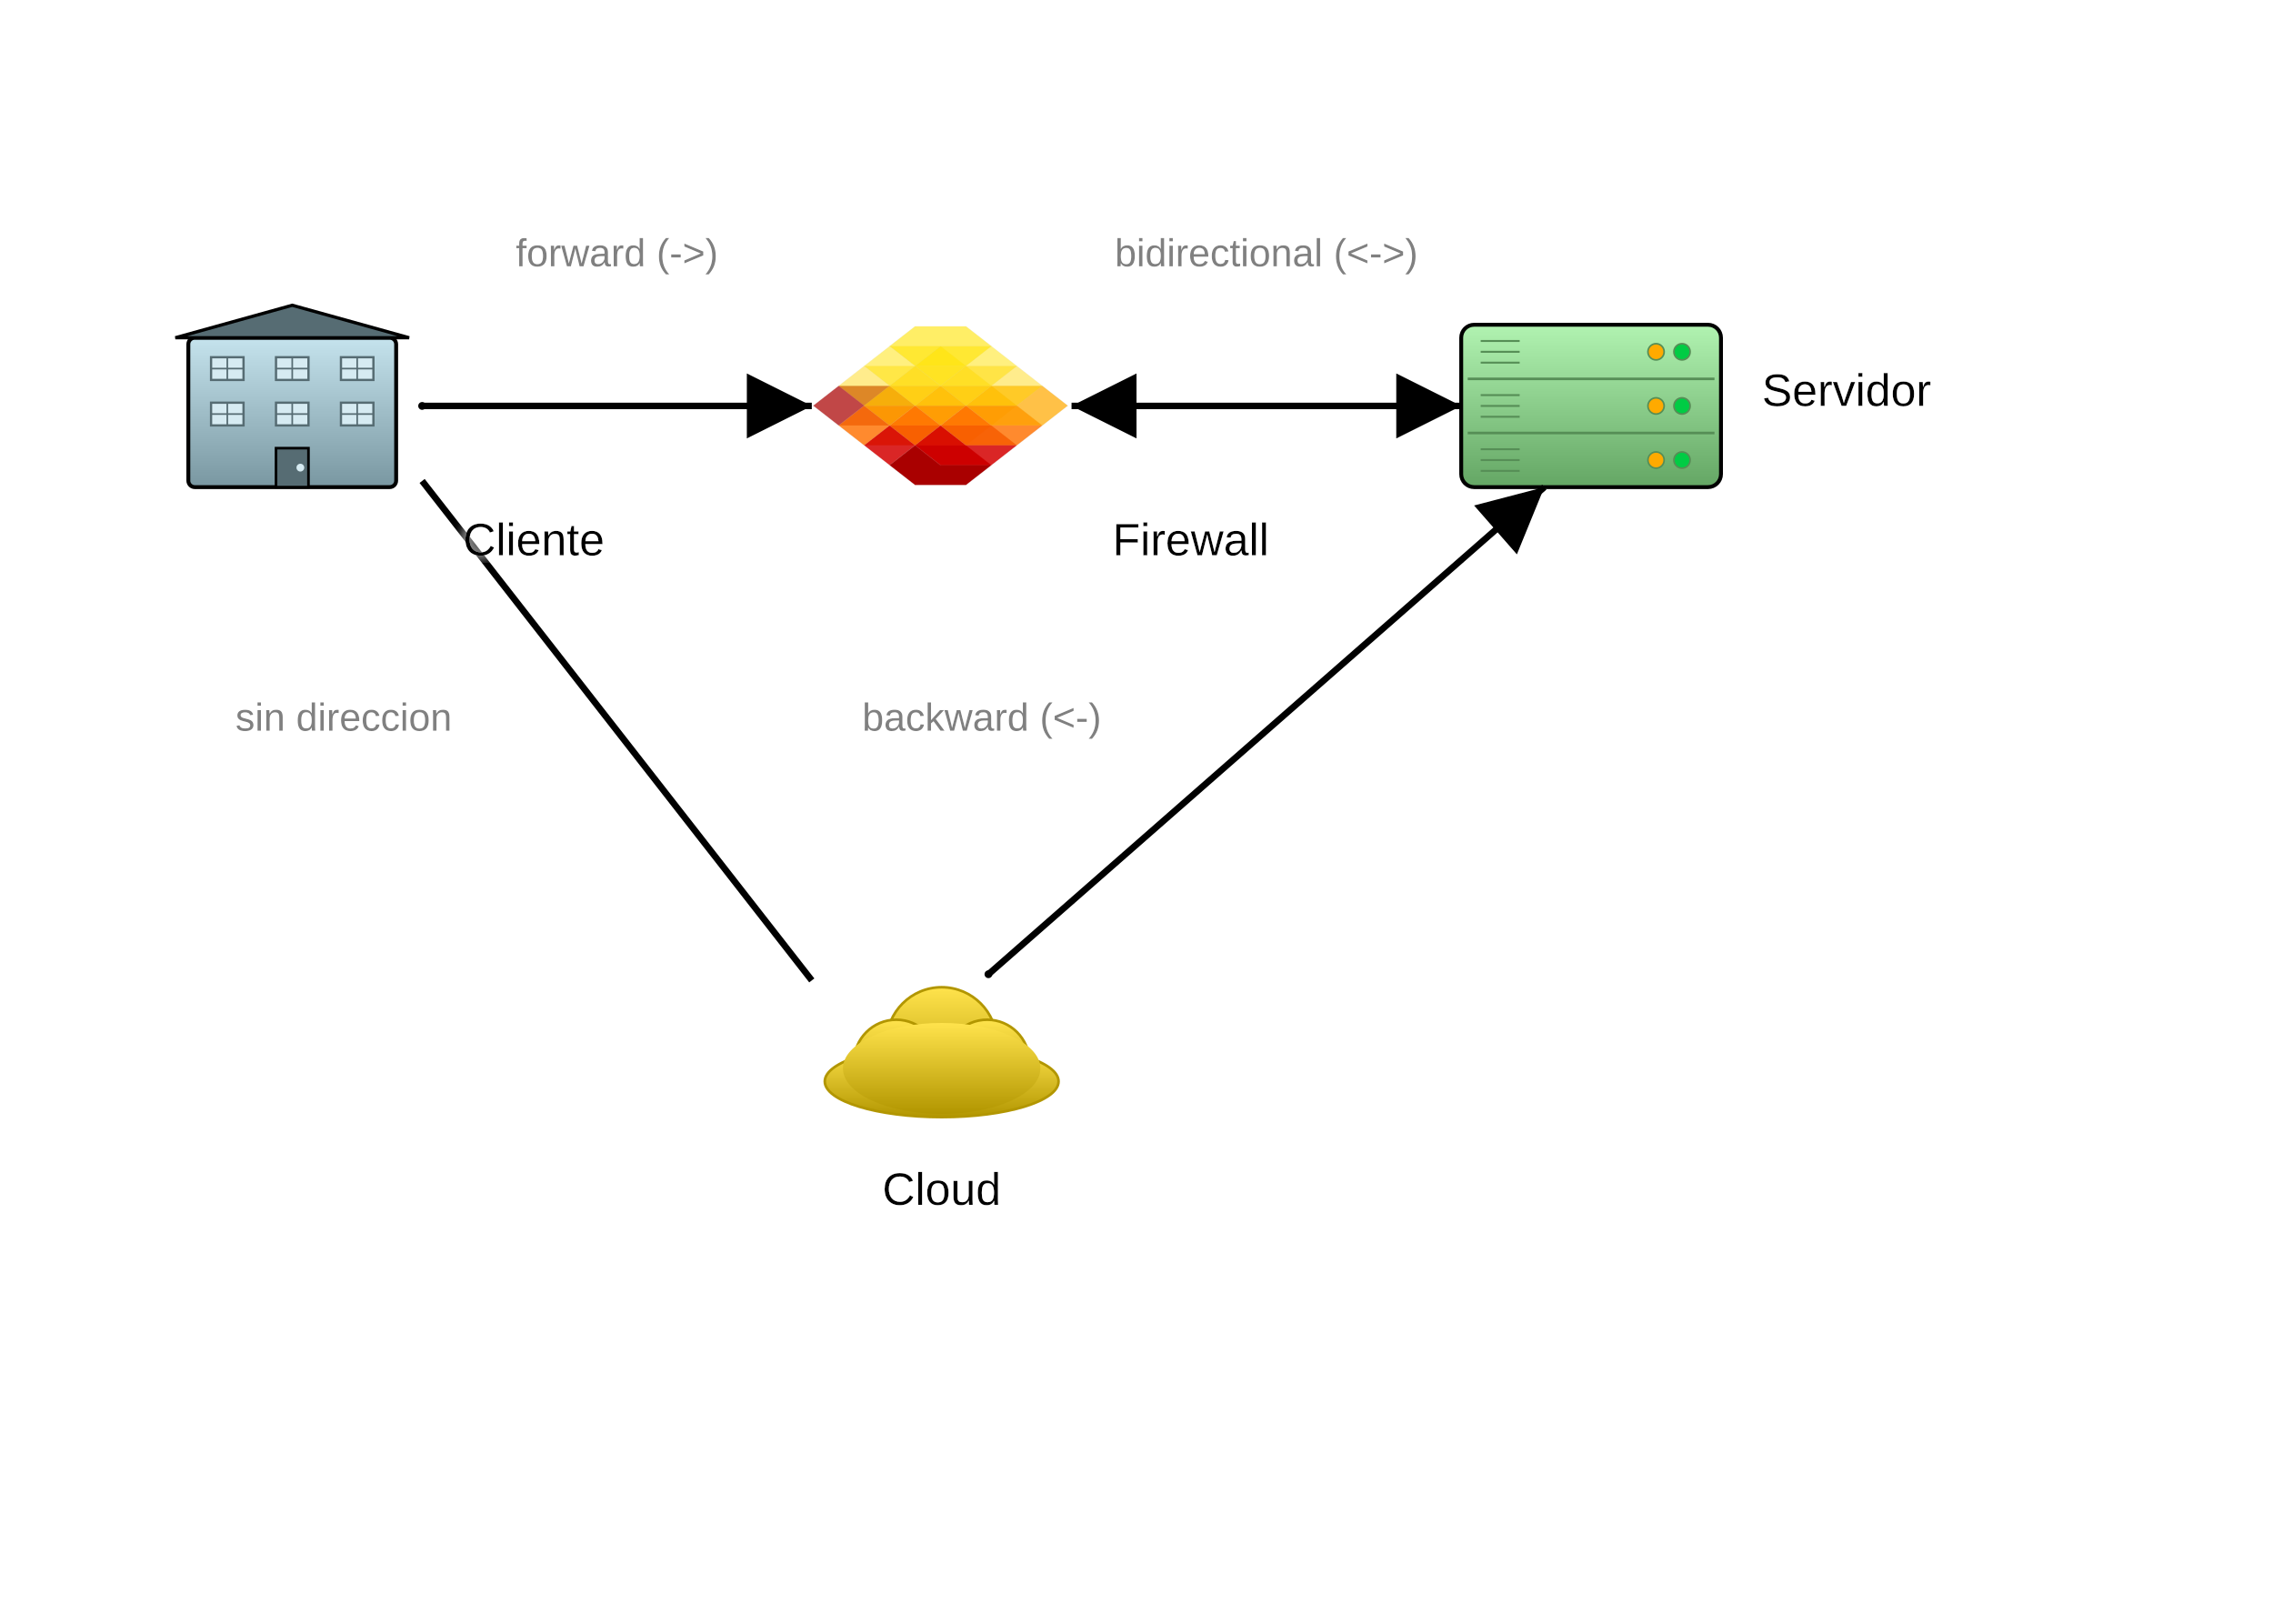
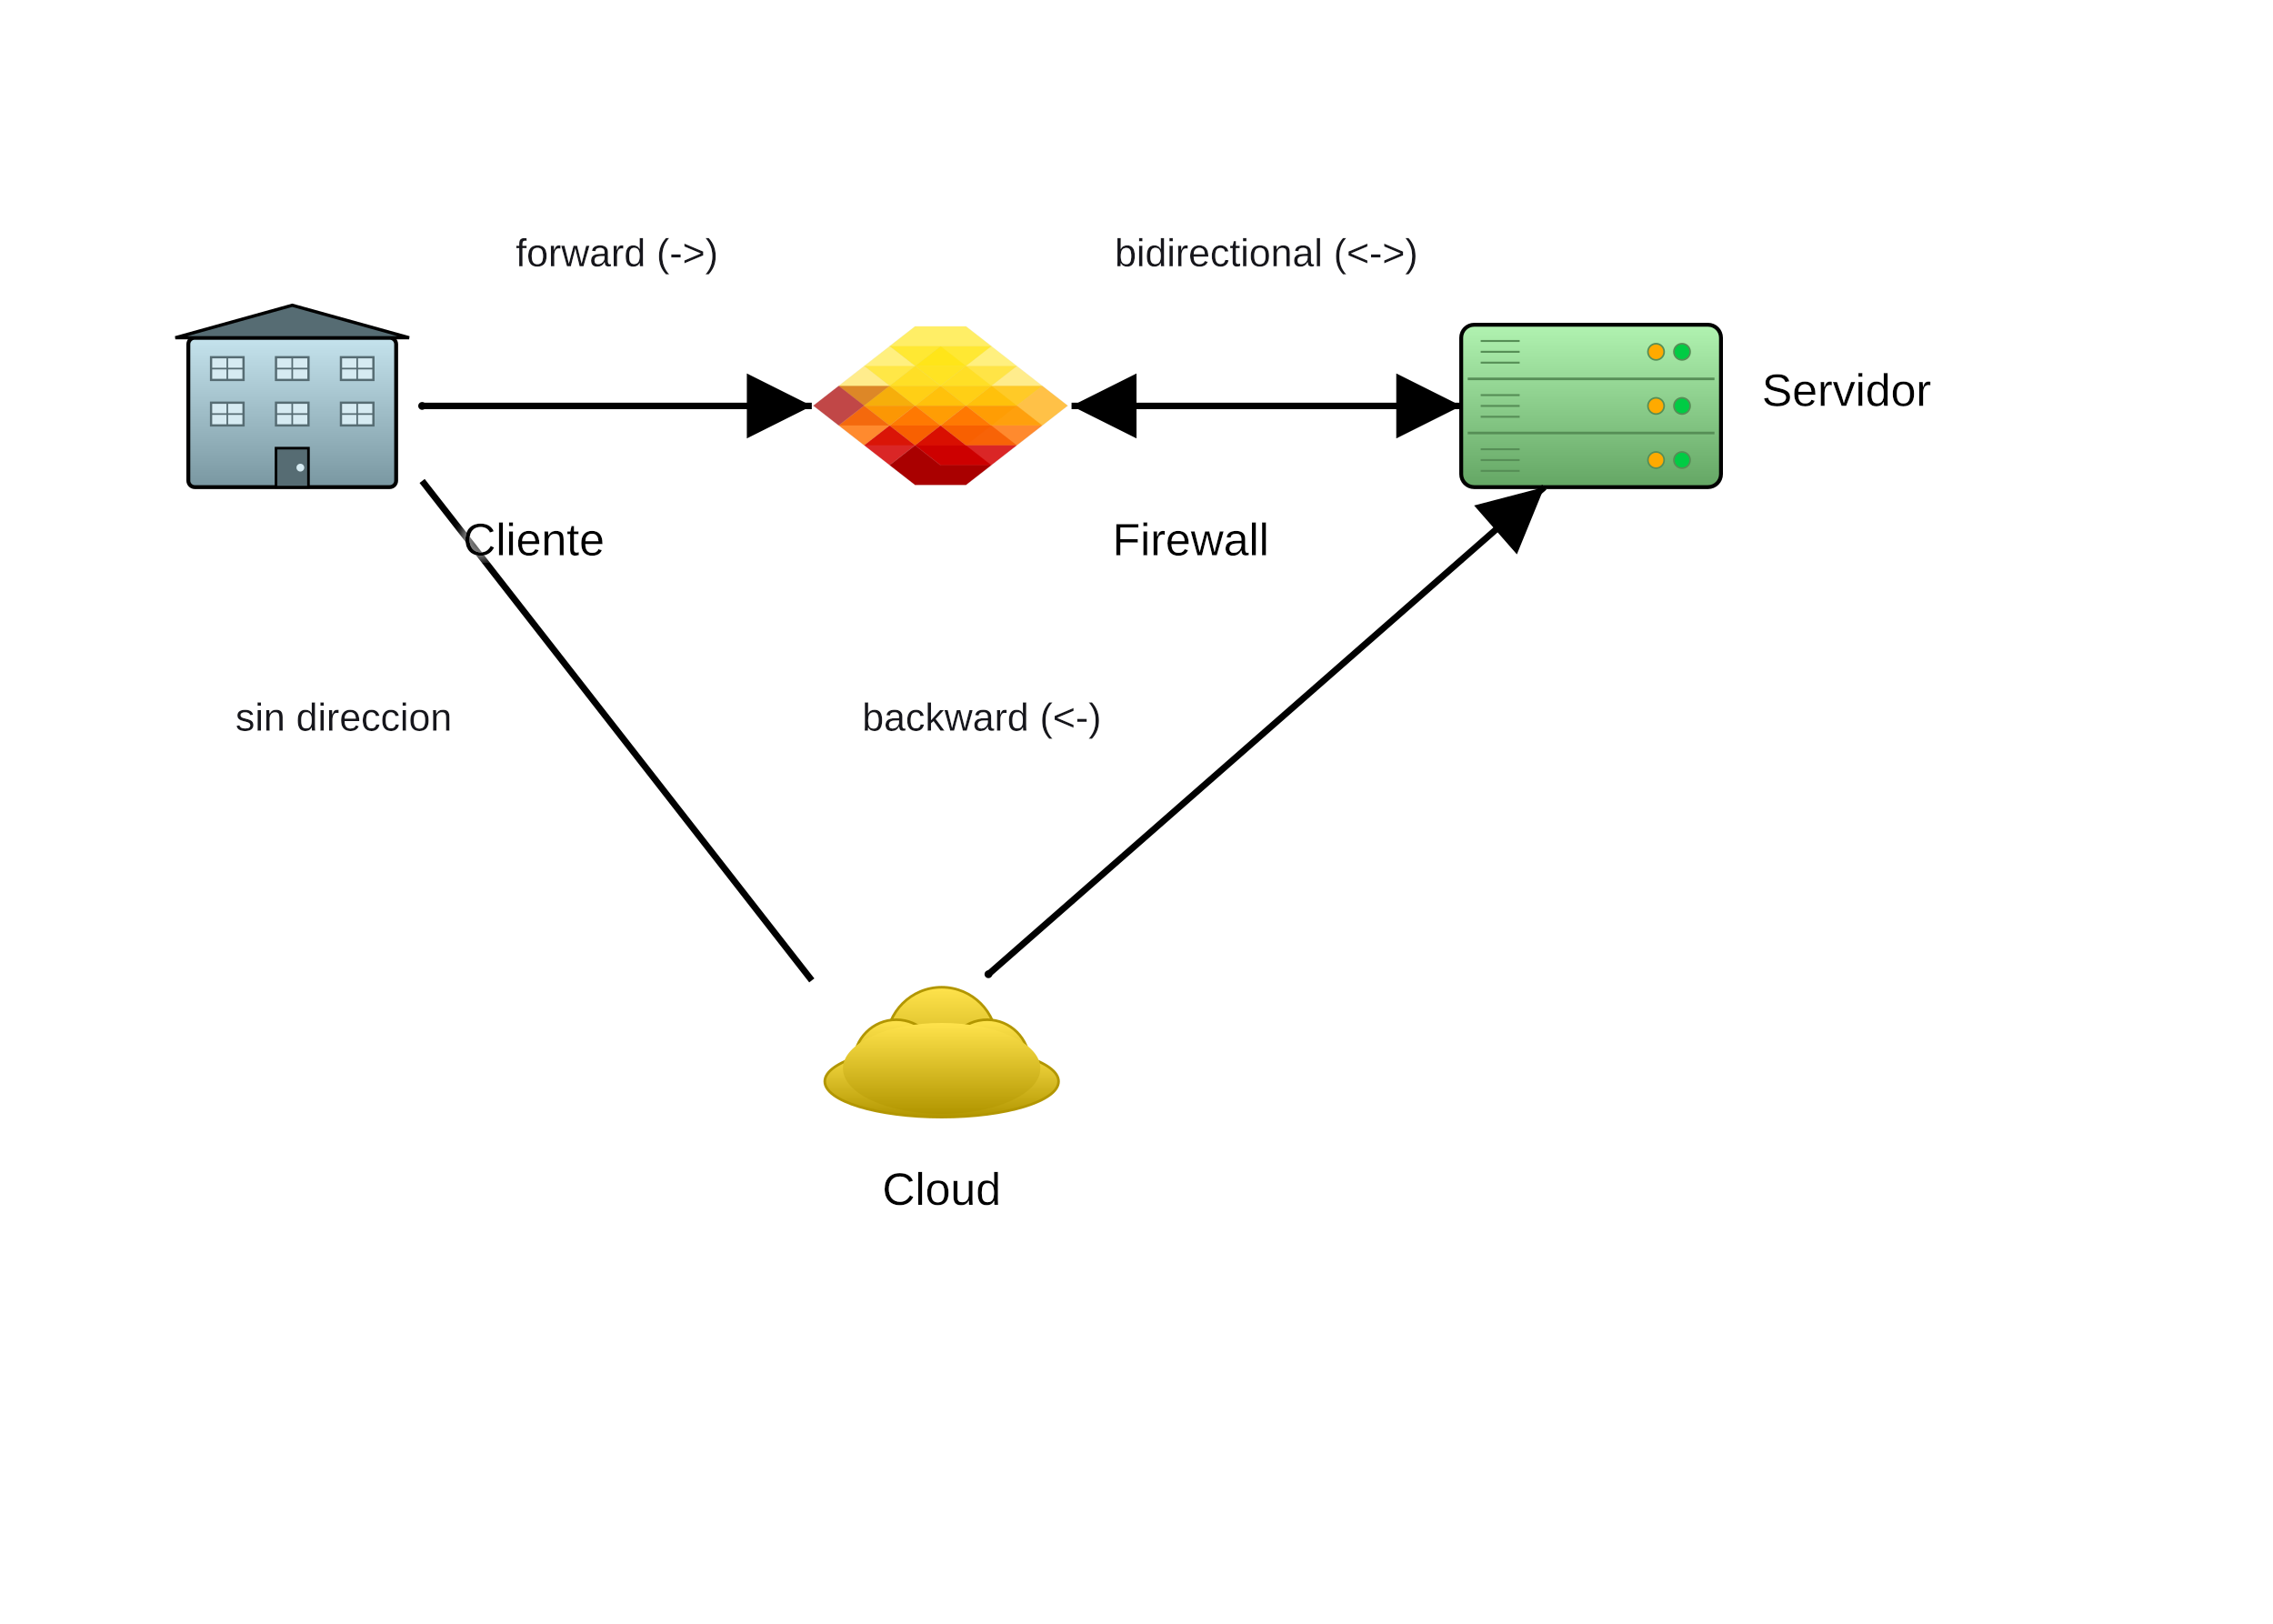
<svg xmlns="http://www.w3.org/2000/svg" baseProfile="full" height="500" version="1.1" viewBox="0,0,700,500" width="700">
  <defs>
    <filter height="140%" id="text-glow" width="140%" x="-20%" y="-20%">
      <feGaussianBlur in="SourceGraphic" result="blur" stdDeviation="2" />
      <feFlood flood-color="white" flood-opacity="1" result="color" />
      <feComposite in="color" in2="blur" operator="in" result="shadow" />
      <feMerge>
        <feMergeNode in="shadow" />
        <feMergeNode in="shadow" />
        <feMergeNode in="SourceGraphic" />
      </feMerge>
    </filter>
    <marker id="arrow-end" markerHeight="10" markerWidth="10" orient="auto" refX="10" refY="5">
      <path d="M 0 0 L 10 5 L 0 10 z" fill="black" />
    </marker>
    <marker id="arrow-start" markerHeight="10" markerWidth="10" orient="auto" refX="0" refY="5">
      <path d="M 10 0 L 0 5 L 10 10 z" fill="black" />
    </marker>
    <marker id="circle-start" markerHeight="2.4" markerUnits="userSpaceOnUse" markerWidth="2.4" orient="auto" refX="1.2" refY="1.2">
      <circle cx="1.2" cy="1.2" fill="black" r="1.2" />
    </marker>
    <marker id="circle-end" markerHeight="2.4" markerUnits="userSpaceOnUse" markerWidth="2.4" orient="auto" refX="1.2" refY="1.2">
      <circle cx="1.2" cy="1.2" fill="black" r="1.2" />
    </marker>
    <linearGradient id="gradient-cliente" x1="0%" x2="0%" y1="0%" y2="100%">
      <stop offset="0%" stop-color="#c5e3ed" />
      <stop offset="100%" stop-color="#7997a1" />
    </linearGradient>
    <linearGradient id="gradient-servidor" x1="0%" x2="0%" y1="0%" y2="100%">
      <stop offset="0%" stop-color="#b1f3b1" />
      <stop offset="100%" stop-color="#64a664" />
    </linearGradient>
    <linearGradient id="gradient-nube" x1="0%" x2="0%" y1="0%" y2="100%">
      <stop offset="0%" stop-color="#ffe34c" />
      <stop offset="100%" stop-color="#b29600" />
    </linearGradient>
  </defs>
  <g id="cliente">
    <rect fill="url(#gradient-cliente)" height="46" rx="2" ry="2" stroke="black" stroke-width="1.2" width="64" x="58" y="104" />
    <polygon fill="#566c73" points="54,104 90.0,94 126,104" stroke="black" stroke-width="1.0" />
    <rect fill="#d6ebf2" height="7" stroke="#566c73" stroke-width="0.7" width="10" x="65" y="110" />
    <line stroke="#566c73" stroke-width="0.5" x1="70.0" x2="70.0" y1="110" y2="117" />
    <line stroke="#566c73" stroke-width="0.5" x1="65" x2="75" y1="113.5" y2="113.5" />
    <rect fill="#d6ebf2" height="7" stroke="#566c73" stroke-width="0.7" width="10" x="85" y="110" />
    <line stroke="#566c73" stroke-width="0.5" x1="90.0" x2="90.0" y1="110" y2="117" />
    <line stroke="#566c73" stroke-width="0.5" x1="85" x2="95" y1="113.5" y2="113.5" />
    <rect fill="#d6ebf2" height="7" stroke="#566c73" stroke-width="0.7" width="10" x="105" y="110" />
    <line stroke="#566c73" stroke-width="0.5" x1="110.0" x2="110.0" y1="110" y2="117" />
    <line stroke="#566c73" stroke-width="0.5" x1="105" x2="115" y1="113.5" y2="113.5" />
    <rect fill="#d6ebf2" height="7" stroke="#566c73" stroke-width="0.7" width="10" x="65" y="124" />
    <line stroke="#566c73" stroke-width="0.5" x1="70.0" x2="70.0" y1="124" y2="131" />
    <line stroke="#566c73" stroke-width="0.5" x1="65" x2="75" y1="127.5" y2="127.5" />
    <rect fill="#d6ebf2" height="7" stroke="#566c73" stroke-width="0.7" width="10" x="85" y="124" />
    <line stroke="#566c73" stroke-width="0.5" x1="90.0" x2="90.0" y1="124" y2="131" />
    <line stroke="#566c73" stroke-width="0.5" x1="85" x2="95" y1="127.5" y2="127.5" />
    <rect fill="#d6ebf2" height="7" stroke="#566c73" stroke-width="0.7" width="10" x="105" y="124" />
    <line stroke="#566c73" stroke-width="0.5" x1="110.0" x2="110.0" y1="124" y2="131" />
    <line stroke="#566c73" stroke-width="0.5" x1="105" x2="115" y1="127.5" y2="127.5" />
    <rect fill="#566c73" height="12" stroke="black" stroke-width="0.8" width="10" x="85.0" y="138" />
    <circle cx="92.5" cy="144.0" fill="#d6ebf2" r="1.2" />
  </g>
  <g id="firewall">
    <g transform="translate(250,100) scale(1.568627,1.162791) translate(0,0)">
      <path d="m 211.514,221.098 -99.807,57.624 -99.807,-57.624 0,-115.248 99.807,-57.624 99.807,57.624 z" fill="#a90000" opacity="0.72" stroke="#cbcbcb" stroke-width="0.48" transform="matrix(0.0751447,0.02631765,-0.04338481,0.0455835,8.97,11.04)" />
      <path d="m 211.514,221.098 -99.807,57.624 -99.807,-57.624 0,-115.248 99.807,-57.624 99.807,57.624 z" fill="#ff7000" opacity="0.82" stroke="#cbcbcb" stroke-width="0.48" transform="matrix(0.0751447,0.02631765,-0.04338481,0.0455835,13.97,16.29)" />
      <path d="m 211.514,221.098 -99.807,57.624 -99.807,-57.624 0,-115.248 99.807,-57.624 99.807,57.624 z" fill="#ffa900" opacity="0.72" stroke="#cbcbcb" stroke-width="0.48" transform="matrix(0.0751447,0.02631765,-0.04338481,0.0455835,18.97,11.04)" />
      <path d="m 211.514,221.098 -99.807,57.624 -99.807,-57.624 0,-115.248 99.807,-57.624 99.807,57.624 z" fill="#d40000" opacity="0.85" stroke="#cbcbcb" stroke-width="0.48" transform="matrix(0.0751447,0.02631765,-0.04338481,0.0455835,18.97,21.54)" />
      <path d="m 211.514,221.098 -99.807,57.624 -99.807,-57.624 0,-115.248 99.807,-57.624 99.807,57.624 z" fill="#a90000" opacity="1.0" stroke="#cbcbcb" stroke-width="0.48" transform="matrix(0.0751447,0.02631765,-0.04338481,0.0455835,23.97,26.80)" />
      <path d="m 211.514,221.098 -99.807,57.624 -99.807,-57.624 0,-115.248 99.807,-57.624 99.807,57.624 z" fill="#ff7000" opacity="0.82" stroke="#cbcbcb" stroke-width="0.48" transform="matrix(0.0751447,0.02631765,-0.04338481,0.0455835,23.97,16.29)" />
      <path d="m 211.514,221.098 -99.807,57.624 -99.807,-57.624 0,-115.248 99.807,-57.624 99.807,57.624 z" fill="#ffa900" opacity="0.72" stroke="#cbcbcb" stroke-width="0.48" transform="matrix(0.0751447,0.02631765,-0.04338481,0.0455835,28.97,11.04)" />
      <path d="m 211.514,221.098 -99.807,57.624 -99.807,-57.624 0,-115.248 99.807,-57.624 99.807,57.624 z" fill="#d40000" opacity="0.85" stroke="#cbcbcb" stroke-width="0.48" transform="matrix(0.0751447,0.02631765,-0.04338481,0.0455835,28.97,21.54)" />
      <path d="m 211.514,221.098 -99.807,57.624 -99.807,-57.624 0,-115.248 99.807,-57.624 99.807,57.624 z" fill="#ff7000" opacity="0.82" stroke="#cbcbcb" stroke-width="0.48" transform="matrix(0.0751447,0.02631765,-0.04338481,0.0455835,33.97,16.29)" />
      <path d="m 211.514,221.098 -99.807,57.624 -99.807,-57.624 0,-115.248 99.807,-57.624 99.807,57.624 z" fill="#ffa900" opacity="0.72" stroke="#cbcbcb" stroke-width="0.48" transform="matrix(0.0751447,0.02631765,-0.04338481,0.0455835,38.97,11.04)" />
      <path d="m 211.514,221.098 -99.807,57.624 -99.807,-57.624 0,-115.248 99.807,-57.624 99.807,57.624 z" fill="#ffd400" opacity="0.45" stroke="#cbcbcb" stroke-width="0.48" transform="matrix(0.0751447,0.02631765,-0.04338481,0.0455835,13.97,5.78)" />
      <path d="m 211.514,221.098 -99.807,57.624 -99.807,-57.624 0,-115.248 99.807,-57.624 99.807,57.624 z" fill="#ffe200" opacity="0.5" stroke="#cbcbcb" stroke-width="0.48" transform="matrix(0.0751447,0.02631765,-0.04338481,0.0455835,18.97,0.53)" />
      <path d="m 211.514,221.098 -99.807,57.624 -99.807,-57.624 0,-115.248 99.807,-57.624 99.807,57.624 z" fill="#ffd400" opacity="0.45" stroke="#cbcbcb" stroke-width="0.48" transform="matrix(0.0751447,0.02631765,-0.04338481,0.0455835,23.97,5.78)" />
      <path d="m 211.514,221.098 -99.807,57.624 -99.807,-57.624 0,-115.248 99.807,-57.624 99.807,57.624 z" fill="#ffe200" opacity="0.6" stroke="#cbcbcb" stroke-width="0.48" transform="matrix(0.0751447,0.02631765,-0.04338481,0.0455835,23.97,-4.73)" />
      <path d="m 211.514,221.098 -99.807,57.624 -99.807,-57.624 0,-115.248 99.807,-57.624 99.807,57.624 z" fill="#ffe200" opacity="0.5" stroke="#cbcbcb" stroke-width="0.48" transform="matrix(0.0751447,0.02631765,-0.04338481,0.0455835,28.97,0.53)" />
      <path d="m 211.514,221.098 -99.807,57.624 -99.807,-57.624 0,-115.248 99.807,-57.624 99.807,57.624 z" fill="#ffd400" opacity="0.45" stroke="#cbcbcb" stroke-width="0.48" transform="matrix(0.0751447,0.02631765,-0.04338481,0.0455835,33.97,5.78)" />
    </g>
  </g>
  <g id="servidor">
    <rect fill="url(#gradient-servidor)" height="50" rx="4" ry="4" stroke="black" stroke-width="1.2" width="80" x="450" y="100" />
    <line stroke="#568e56" stroke-width="0.8" x1="452" x2="528" y1="116.667" y2="116.667" />
    <line stroke="#568e56" stroke-width="0.8" x1="452" x2="528" y1="133.333" y2="133.333" />
    <circle cx="518" cy="108.333" fill="#00cc44" r="2.5" stroke="#568e56" stroke-width="0.5" />
    <circle cx="510" cy="108.333" fill="#ffaa00" r="2.5" stroke="#568e56" stroke-width="0.5" />
    <circle cx="518" cy="125.0" fill="#00cc44" r="2.5" stroke="#568e56" stroke-width="0.5" />
    <circle cx="510" cy="125.0" fill="#ffaa00" r="2.5" stroke="#568e56" stroke-width="0.5" />
    <circle cx="518" cy="141.667" fill="#00cc44" r="2.5" stroke="#568e56" stroke-width="0.5" />
    <circle cx="510" cy="141.667" fill="#ffaa00" r="2.5" stroke="#568e56" stroke-width="0.5" />
    <line stroke="#568e56" stroke-width="0.6" x1="456" x2="468" y1="105.0" y2="105.0" />
    <line stroke="#568e56" stroke-width="0.6" x1="456" x2="468" y1="108.333" y2="108.333" />
    <line stroke="#568e56" stroke-width="0.6" x1="456" x2="468" y1="111.667" y2="111.667" />
    <line stroke="#568e56" stroke-width="0.6" x1="456" x2="468" y1="121.667" y2="121.667" />
    <line stroke="#568e56" stroke-width="0.6" x1="456" x2="468" y1="125.0" y2="125.0" />
    <line stroke="#568e56" stroke-width="0.6" x1="456" x2="468" y1="128.333" y2="128.333" />
    <line stroke="#568e56" stroke-width="0.6" x1="456" x2="468" y1="138.333" y2="138.333" />
    <line stroke="#568e56" stroke-width="0.6" x1="456" x2="468" y1="141.667" y2="141.667" />
    <line stroke="#568e56" stroke-width="0.6" x1="456" x2="468" y1="145.0" y2="145.0" />
  </g>
  <g id="nube">
    <ellipse cx="290.0" cy="333.0" fill="url(#gradient-nube)" rx="36.0" ry="11.0" stroke="#b29600" stroke-width="0.8" />
    <circle cx="290.0" cy="321.0" fill="url(#gradient-nube)" r="17.0" stroke="#b29600" stroke-width="0.8" />
    <circle cx="276.0" cy="327.0" fill="url(#gradient-nube)" r="13.0" stroke="#b29600" stroke-width="0.8" />
    <circle cx="304.0" cy="327.0" fill="url(#gradient-nube)" r="13.0" stroke="#b29600" stroke-width="0.8" />
    <ellipse cx="290.0" cy="329.0" fill="url(#gradient-nube)" rx="30.4" ry="14" stroke="none" />
  </g>
  <line marker-end="url(#arrow-end)" marker-start="url(#circle-start)" stroke="black" stroke-width="2" x1="130.0" x2="250.0" y1="125.0" y2="125.0" />
  <line marker-end="url(#arrow-end)" marker-start="url(#arrow-start)" stroke="black" stroke-width="2" x1="330.0" x2="450.0" y1="125.0" y2="125.0" />
  <line marker-end="url(#circle-end)" marker-start="url(#arrow-start)" stroke="black" stroke-width="2" x1="475.6" x2="304.4" y1="150.0" y2="300.0" />
  <line stroke="black" stroke-width="2" x1="130.0" x2="250.0" y1="148.1" y2="301.9" />
  <text fill="black" filter="url(#text-glow)" font-family="Arial, sans-serif" font-size="14px" text-anchor="start" x="142.6" y="171.0">Cliente</text>
  <text fill="black" filter="url(#text-glow)" font-family="Arial, sans-serif" font-size="14px" text-anchor="start" x="342.6" y="171.0">Firewall</text>
  <text fill="black" filter="url(#text-glow)" font-family="Arial, sans-serif" font-size="14px" text-anchor="start" x="542.6" y="125.0">Servidor</text>
  <text fill="black" filter="url(#text-glow)" font-family="Arial, sans-serif" font-size="14px" text-anchor="middle" x="290.0" y="371.0">Cloud</text>
-   <text fill="gray" filter="url(#text-glow)" font-family="Arial, sans-serif" font-size="12px" text-anchor="middle" x="190.0" y="82.0">forward (-&gt;)</text>
-   <text fill="gray" filter="url(#text-glow)" font-family="Arial, sans-serif" font-size="12px" text-anchor="middle" x="390.0" y="82.0">bidirectional (&lt;-&gt;)</text>
-   <text fill="gray" filter="url(#text-glow)" font-family="Arial, sans-serif" font-size="12px" text-anchor="end" x="339.2" y="225.0">backward (&lt;-)</text>
-   <text fill="gray" filter="url(#text-glow)" font-family="Arial, sans-serif" font-size="12px" text-anchor="end" x="139.2" y="225.0">sin direccion</text>
+   <text fill="#14181d" filter="url(#text-glow)" font-family="Arial, sans-serif" font-size="12px" text-anchor="middle" x="190.0" y="82.0">forward (-&gt;)</text>
+   <text fill="#14181d" filter="url(#text-glow)" font-family="Arial, sans-serif" font-size="12px" text-anchor="middle" x="390.0" y="82.0">bidirectional (&lt;-&gt;)</text>
+   <text fill="#14181d" filter="url(#text-glow)" font-family="Arial, sans-serif" font-size="12px" text-anchor="end" x="339.2" y="225.0">backward (&lt;-)</text>
+   <text fill="#14181d" filter="url(#text-glow)" font-family="Arial, sans-serif" font-size="12px" text-anchor="end" x="139.2" y="225.0">sin direccion</text>
</svg>
